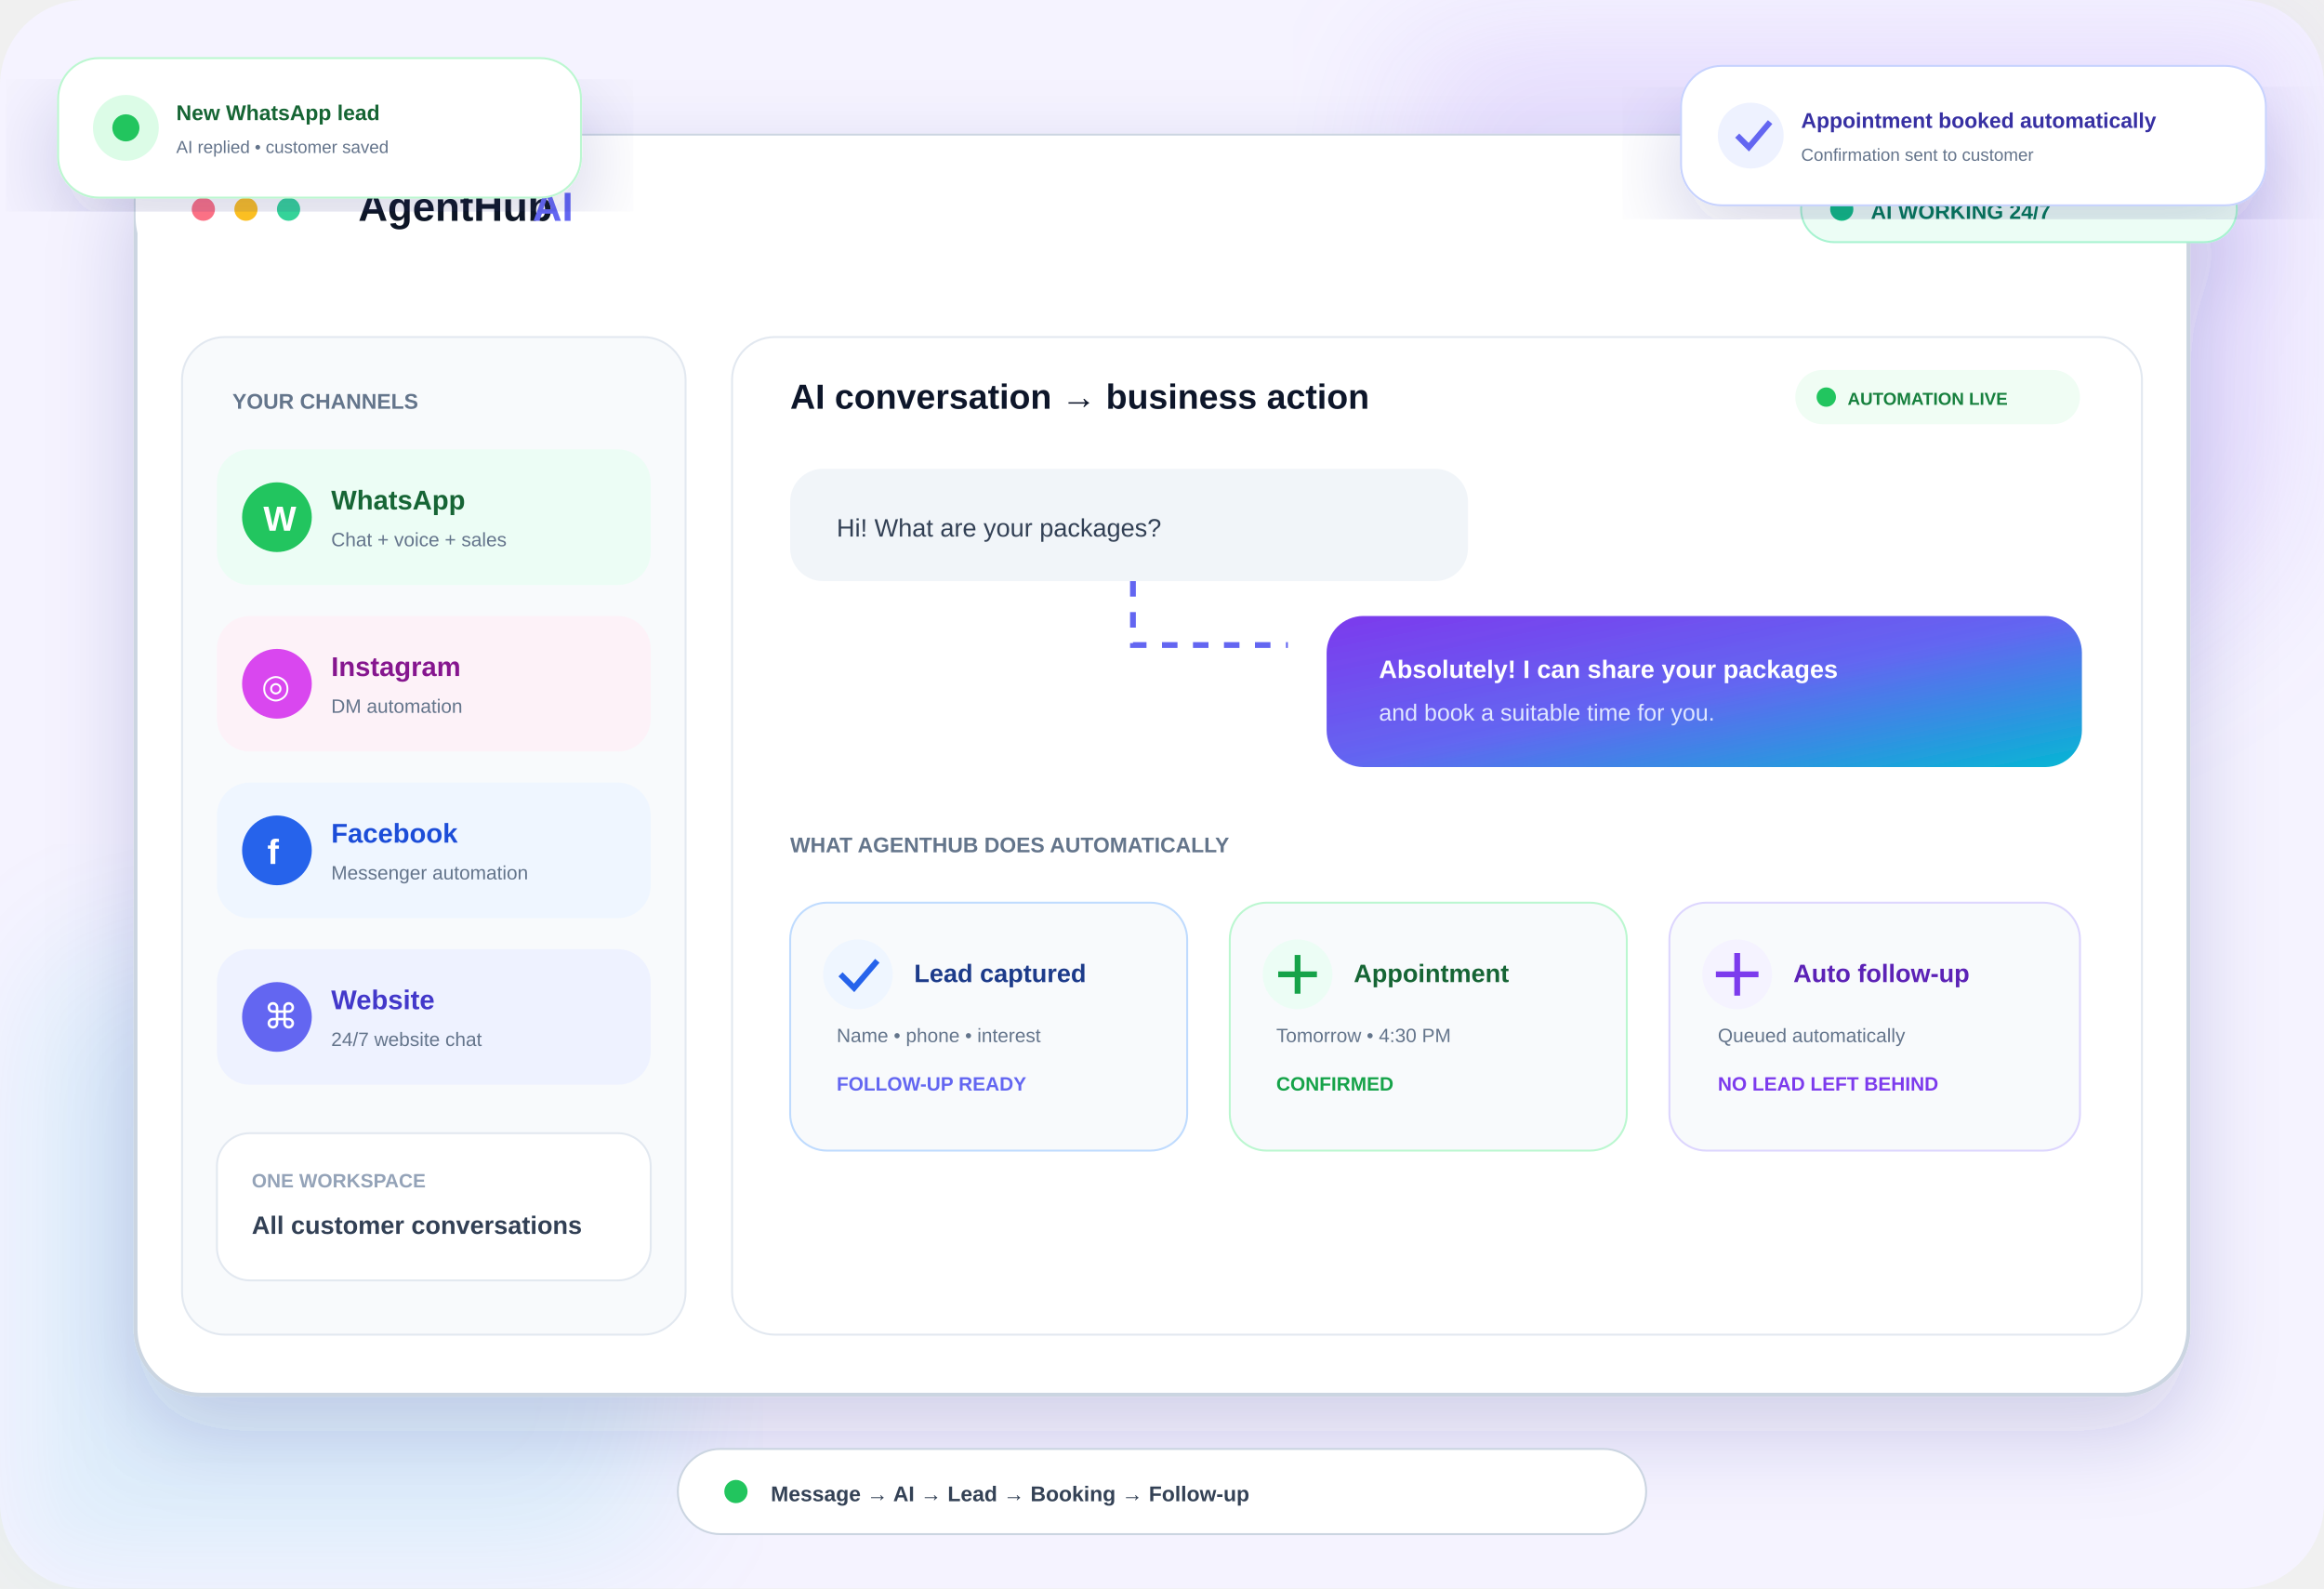
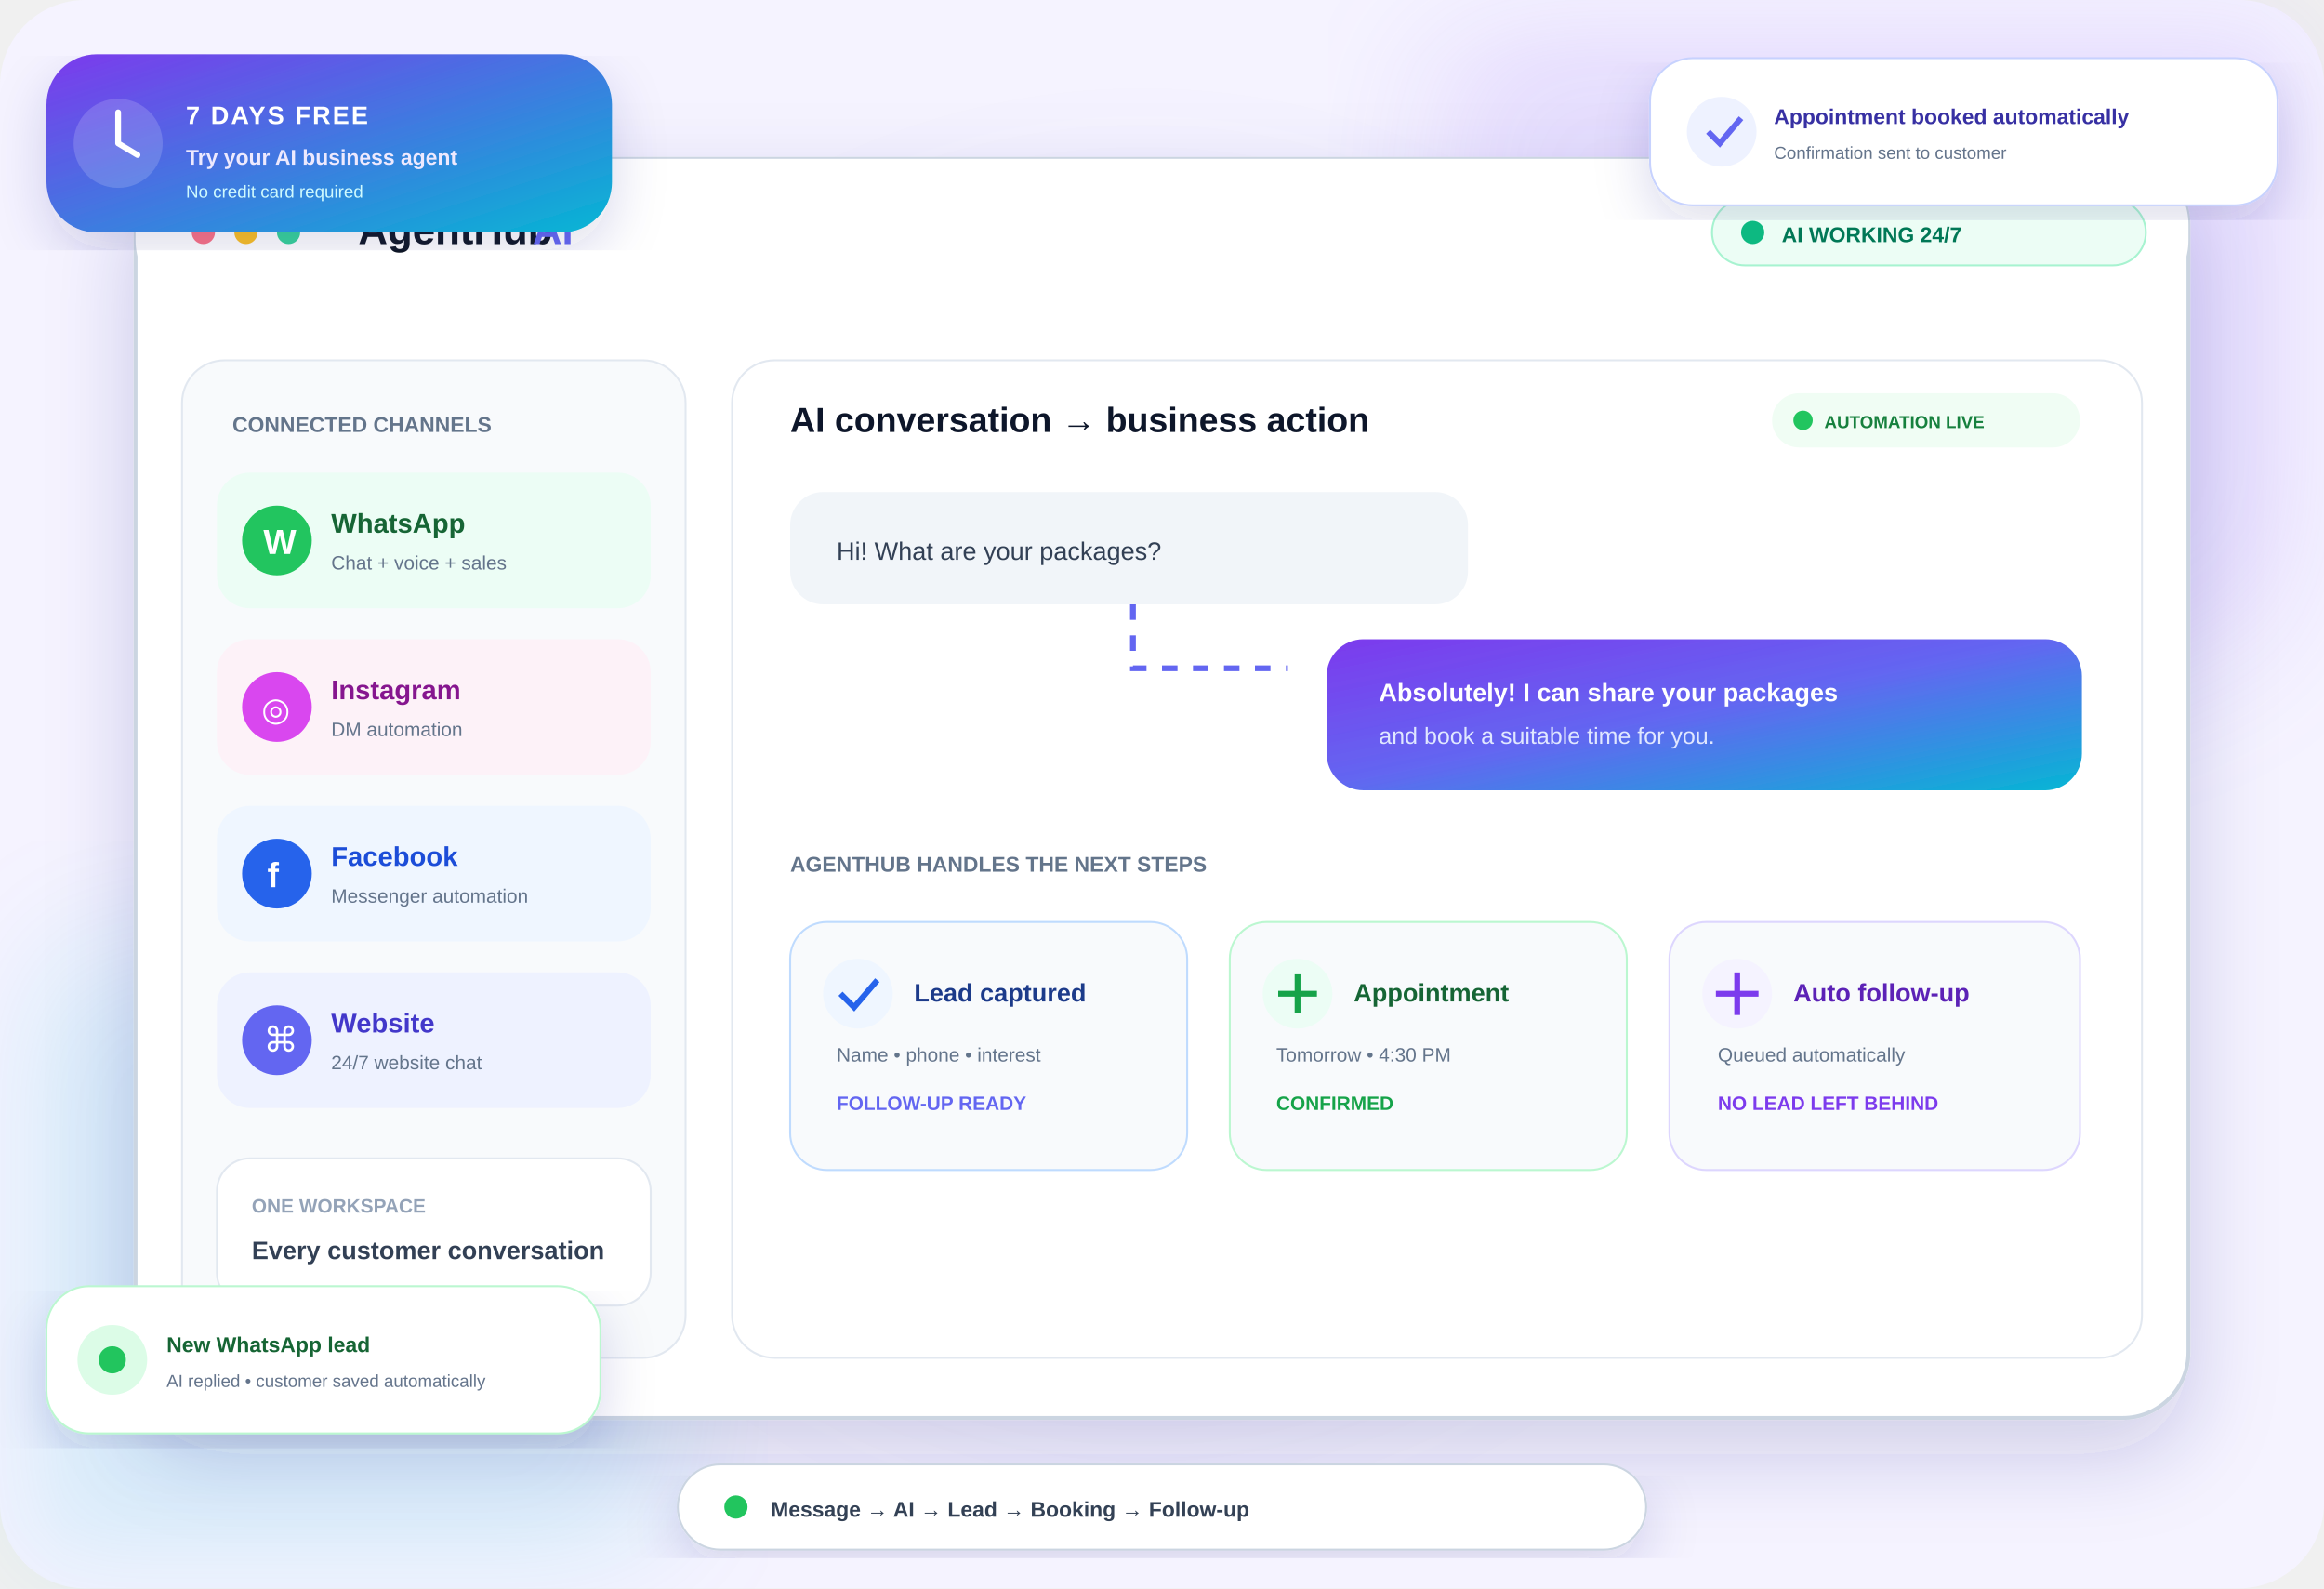
<svg xmlns="http://www.w3.org/2000/svg" viewBox="0 0 1200 820" fill="none">
  <defs>
    <linearGradient id="bg" x1="0" y1="0" x2="1200" y2="820">
      <stop stop-color="#f5f3ff" />
-       <stop offset=".5" stop-color="#f8fafc" />
+       <stop offset=".48" stop-color="#f8fafc" />
      <stop offset="1" stop-color="#ecfeff" />
    </linearGradient>
    <linearGradient id="brand" x1="0" y1="0" x2="1" y2="1">
      <stop stop-color="#7c3aed" />
-       <stop offset=".5" stop-color="#6366f1" />
+       <stop offset=".48" stop-color="#6366f1" />
+       <stop offset="1" stop-color="#06b6d4" />
+     </linearGradient>
+     <linearGradient id="trial" x1="0" y1="0" x2="1" y2="1">
+       <stop stop-color="#7c3aed" />
      <stop offset="1" stop-color="#06b6d4" />
    </linearGradient>
    <filter id="shadow">
      <feDropShadow dx="0" dy="18" stdDeviation="22" flood-color="#312e81" flood-opacity=".18" />
    </filter>
+     <filter id="soft">
+       <feDropShadow dx="0" dy="10" stdDeviation="14" flood-color="#312e81" flood-opacity=".16" />
+     </filter>
    <filter id="blur">
      <feGaussianBlur stdDeviation="35" />
    </filter>
-     <style>@keyframes float{0%,100%{transform:translateY(0)}50%{transform:translateY(-10px)}}@keyframes pulse{0%,100%{opacity:.4;transform:scale(.9)}50%{opacity:1;transform:scale(1.1)}}@keyframes dash{to{stroke-dashoffset:-70}}@keyframes pop{0%,100%{transform:scale(1)}50%{transform:scale(1.04)}}.float{animation:float 5s ease-in-out infinite}.pulse{animation:pulse 2s ease-in-out infinite;transform-box:fill-box;transform-origin:center}.dash{stroke-dasharray:8 8;animation:dash 1.8s linear infinite}.pop{animation:pop 3s ease-in-out infinite;transform-box:fill-box;transform-origin:center}</style>
+     <style>
+     @keyframes float{0%,100%{transform:translateY(0)}50%{transform:translateY(-10px)}}
+     @keyframes float2{0%,100%{transform:translateY(0) rotate(0deg)}50%{transform:translateY(-7px) rotate(1deg)}}
+     @keyframes pulse{0%,100%{opacity:.45;transform:scale(.9)}50%{opacity:1;transform:scale(1.12)}}
+     @keyframes dash{to{stroke-dashoffset:-70}}
+     @keyframes pop{0%,100%{transform:scale(1)}50%{transform:scale(1.035)}}
+     .float{animation:float 5s ease-in-out infinite}
+     .float2{animation:float2 6s ease-in-out infinite}
+     .pulse{animation:pulse 2s ease-in-out infinite;transform-box:fill-box;transform-origin:center}
+     .dash{stroke-dasharray:8 8;animation:dash 1.8s linear infinite}
+     .pop{animation:pop 3s ease-in-out infinite;transform-box:fill-box;transform-origin:center}
+   </style>
  </defs>
  <rect width="1200" height="820" rx="44" fill="url(#bg)" />
-   <circle cx="980" cy="110" r="260" fill="#8b5cf6" opacity=".13" filter="url(#blur)" />
-   <circle cx="130" cy="700" r="220" fill="#06b6d4" opacity=".1" filter="url(#blur)" />
+   <circle cx="1010" cy="100" r="270" fill="#8b5cf6" opacity=".15" filter="url(#blur)" />
+   <circle cx="120" cy="710" r="230" fill="#06b6d4" opacity=".12" filter="url(#blur)" />
+   <circle cx="590" cy="420" r="320" fill="#6366f1" opacity=".045" filter="url(#blur)" />
  <g class="float" filter="url(#shadow)">
-     <rect x="70" y="70" width="1060" height="650" rx="34" fill="white" stroke="#cbd5e1" stroke-width="2" />
-     <rect x="70" y="70" width="1060" height="76" rx="34" fill="white" />
-     <circle cx="105" cy="108" r="6" fill="#fb7185" />
-     <circle cx="127" cy="108" r="6" fill="#fbbf24" />
-     <circle cx="149" cy="108" r="6" fill="#34d399" />
-     <text x="185" y="114" fill="#111827" font-family="Arial" font-size="21" font-weight="700">AgentHub</text>
-     <text x="275" y="114" fill="#6366f1" font-family="Arial" font-size="21" font-weight="700">AI</text>
-     <rect x="930" y="91" width="225" height="34" rx="17" fill="#ecfdf5" stroke="#a7f3d0" />
-     <circle cx="951" cy="108" r="6" fill="#10b981" class="pulse" />
-     <text x="966" y="113" fill="#047857" font-family="Arial" font-size="11" font-weight="700">AI WORKING 24/7</text>
-     <rect x="94" y="174" width="260" height="515" rx="22" fill="#f8fafc" stroke="#e2e8f0" />
-     <text x="120" y="211" fill="#64748b" font-family="Arial" font-size="11" font-weight="700">YOUR CHANNELS</text>
+     <rect x="70" y="82" width="1060" height="650" rx="34" fill="white" stroke="#cbd5e1" stroke-width="2" />
+     <rect x="70" y="82" width="1060" height="76" rx="34" fill="white" />
+     <circle cx="105" cy="120" r="6" fill="#fb7185" />
+     <circle cx="127" cy="120" r="6" fill="#fbbf24" />
+     <circle cx="149" cy="120" r="6" fill="#34d399" />
+     <text x="185" y="126" fill="#111827" font-family="Arial" font-size="21" font-weight="700">AgentHub</text>
+     <text x="275" y="126" fill="#6366f1" font-family="Arial" font-size="21" font-weight="700">AI</text>
+     <rect x="884" y="103" width="224" height="34" rx="17" fill="#ecfdf5" stroke="#a7f3d0" />
+     <circle cx="905" cy="120" r="6" fill="#10b981" class="pulse" />
+     <text x="920" y="125" fill="#047857" font-family="Arial" font-size="11" font-weight="700">AI WORKING 24/7</text>
+     <rect x="94" y="186" width="260" height="515" rx="22" fill="#f8fafc" stroke="#e2e8f0" />
+     <text x="120" y="223" fill="#64748b" font-family="Arial" font-size="11" font-weight="700">CONNECTED CHANNELS</text>
    <g class="pop">
-       <rect x="112" y="232" width="224" height="70" rx="17" fill="#ecfdf5" />
-       <circle cx="143" cy="267" r="18" fill="#22c55e" />
-       <text x="136" y="274" fill="white" font-family="Arial" font-size="18" font-weight="700">W</text>
-       <text x="171" y="263" fill="#166534" font-family="Arial" font-size="14" font-weight="700">WhatsApp</text>
-       <text x="171" y="282" fill="#64748b" font-family="Arial" font-size="10">Chat + voice + sales</text>
+       <rect x="112" y="244" width="224" height="70" rx="17" fill="#ecfdf5" />
+       <circle cx="143" cy="279" r="18" fill="#22c55e" />
+       <text x="136" y="286" fill="white" font-family="Arial" font-size="18" font-weight="700">W</text>
+       <text x="171" y="275" fill="#166534" font-family="Arial" font-size="14" font-weight="700">WhatsApp</text>
+       <text x="171" y="294" fill="#64748b" font-family="Arial" font-size="10">Chat + voice + sales</text>
    </g>
-     <rect x="112" y="318" width="224" height="70" rx="17" fill="#fdf2f8" />
-     <circle cx="143" cy="353" r="18" fill="#d946ef" />
-     <text x="135" y="360" fill="white" font-family="Arial" font-size="17" font-weight="700">◎</text>
-     <text x="171" y="349" fill="#86198f" font-family="Arial" font-size="14" font-weight="700">Instagram</text>
-     <text x="171" y="368" fill="#64748b" font-family="Arial" font-size="10">DM automation</text>
-     <rect x="112" y="404" width="224" height="70" rx="17" fill="#eff6ff" />
-     <circle cx="143" cy="439" r="18" fill="#2563eb" />
-     <text x="138" y="446" fill="white" font-family="Arial" font-size="18" font-weight="700">f</text>
-     <text x="171" y="435" fill="#1d4ed8" font-family="Arial" font-size="14" font-weight="700">Facebook</text>
-     <text x="171" y="454" fill="#64748b" font-family="Arial" font-size="10">Messenger automation</text>
-     <rect x="112" y="490" width="224" height="70" rx="17" fill="#eef2ff" />
-     <circle cx="143" cy="525" r="18" fill="#6366f1" />
-     <text x="136" y="531" fill="white" font-family="Arial" font-size="18">⌘</text>
-     <text x="171" y="521" fill="#4338ca" font-family="Arial" font-size="14" font-weight="700">Website</text>
-     <text x="171" y="540" fill="#64748b" font-family="Arial" font-size="10">24/7 website chat</text>
-     <rect x="112" y="585" width="224" height="76" rx="17" fill="white" stroke="#e2e8f0" />
-     <text x="130" y="613" fill="#94a3b8" font-family="Arial" font-size="10" font-weight="700">ONE WORKSPACE</text>
-     <text x="130" y="637" fill="#334155" font-family="Arial" font-size="13" font-weight="700">All customer conversations</text>
-     <rect x="378" y="174" width="728" height="515" rx="22" fill="white" stroke="#e2e8f0" />
-     <text x="408" y="211" fill="#0f172a" font-family="Arial" font-size="18" font-weight="700">AI conversation → business action</text>
-     <rect x="927" y="191" width="147" height="28" rx="14" fill="#f0fdf4" />
-     <circle cx="943" cy="205" r="5" fill="#22c55e" class="pulse" />
-     <text x="954" y="209" fill="#15803d" font-family="Arial" font-size="9" font-weight="700">AUTOMATION LIVE</text>
-     <rect x="408" y="242" width="350" height="58" rx="17" fill="#f1f5f9" />
-     <text x="432" y="277" fill="#334155" font-family="Arial" font-size="13">Hi! What are your packages?</text>
-     <rect x="685" y="318" width="390" height="78" rx="19" fill="url(#brand)" />
-     <text x="712" y="350" fill="white" font-family="Arial" font-size="13" font-weight="600">Absolutely! I can share your packages</text>
-     <text x="712" y="372" fill="#e0e7ff" font-family="Arial" font-size="12">and book a suitable time for you.</text>
-     <path d="M585 300V333H665" stroke="#6366f1" stroke-width="3" class="dash" />
-     <text x="408" y="440" fill="#64748b" font-family="Arial" font-size="11" font-weight="700">WHAT AGENTHUB DOES AUTOMATICALLY</text>
+     <rect x="112" y="330" width="224" height="70" rx="17" fill="#fdf2f8" />
+     <circle cx="143" cy="365" r="18" fill="#d946ef" />
+     <text x="135" y="372" fill="white" font-family="Arial" font-size="17" font-weight="700">◎</text>
+     <text x="171" y="361" fill="#86198f" font-family="Arial" font-size="14" font-weight="700">Instagram</text>
+     <text x="171" y="380" fill="#64748b" font-family="Arial" font-size="10">DM automation</text>
+     <rect x="112" y="416" width="224" height="70" rx="17" fill="#eff6ff" />
+     <circle cx="143" cy="451" r="18" fill="#2563eb" />
+     <text x="138" y="458" fill="white" font-family="Arial" font-size="18" font-weight="700">f</text>
+     <text x="171" y="447" fill="#1d4ed8" font-family="Arial" font-size="14" font-weight="700">Facebook</text>
+     <text x="171" y="466" fill="#64748b" font-family="Arial" font-size="10">Messenger automation</text>
+     <rect x="112" y="502" width="224" height="70" rx="17" fill="#eef2ff" />
+     <circle cx="143" cy="537" r="18" fill="#6366f1" />
+     <text x="136" y="543" fill="white" font-family="Arial" font-size="18">⌘</text>
+     <text x="171" y="533" fill="#4338ca" font-family="Arial" font-size="14" font-weight="700">Website</text>
+     <text x="171" y="552" fill="#64748b" font-family="Arial" font-size="10">24/7 website chat</text>
+     <rect x="112" y="598" width="224" height="76" rx="17" fill="white" stroke="#e2e8f0" />
+     <text x="130" y="626" fill="#94a3b8" font-family="Arial" font-size="10" font-weight="700">ONE WORKSPACE</text>
+     <text x="130" y="650" fill="#334155" font-family="Arial" font-size="13" font-weight="700">Every customer conversation</text>
+     <rect x="378" y="186" width="728" height="515" rx="22" fill="white" stroke="#e2e8f0" />
+     <text x="408" y="223" fill="#0f172a" font-family="Arial" font-size="18" font-weight="700">AI conversation → business action</text>
+     <rect x="915" y="203" width="159" height="28" rx="14" fill="#f0fdf4" />
+     <circle cx="931" cy="217" r="5" fill="#22c55e" class="pulse" />
+     <text x="942" y="221" fill="#15803d" font-family="Arial" font-size="9" font-weight="700">AUTOMATION LIVE</text>
+     <rect x="408" y="254" width="350" height="58" rx="17" fill="#f1f5f9" />
+     <text x="432" y="289" fill="#334155" font-family="Arial" font-size="13">Hi! What are your packages?</text>
+     <rect x="685" y="330" width="390" height="78" rx="19" fill="url(#brand)" />
+     <text x="712" y="362" fill="white" font-family="Arial" font-size="13" font-weight="600">Absolutely! I can share your packages</text>
+     <text x="712" y="384" fill="#e0e7ff" font-family="Arial" font-size="12">and book a suitable time for you.</text>
+     <path d="M585 312V345H665" stroke="#6366f1" stroke-width="3" class="dash" />
+     <text x="408" y="450" fill="#64748b" font-family="Arial" font-size="11" font-weight="700">AGENTHUB HANDLES THE NEXT STEPS</text>
    <g class="pop">
-       <rect x="408" y="466" width="205" height="128" rx="19" fill="#f8fafc" stroke="#bfdbfe" />
-       <circle cx="443" cy="503" r="18" fill="#eff6ff" />
-       <path d="M434 503l7 7 12-14" stroke="#2563eb" stroke-width="3" fill="none" />
-       <text x="472" y="507" fill="#1e3a8a" font-family="Arial" font-size="13" font-weight="700">Lead captured</text>
-       <text x="432" y="538" fill="#64748b" font-family="Arial" font-size="10">Name • phone • interest</text>
-       <text x="432" y="563" fill="#6366f1" font-family="Arial" font-size="10" font-weight="700">FOLLOW-UP READY</text>
+       <rect x="408" y="476" width="205" height="128" rx="19" fill="#f8fafc" stroke="#bfdbfe" />
+       <circle cx="443" cy="513" r="18" fill="#eff6ff" />
+       <path d="M434 513l7 7 12-14" stroke="#2563eb" stroke-width="3" fill="none" />
+       <text x="472" y="517" fill="#1e3a8a" font-family="Arial" font-size="13" font-weight="700">Lead captured</text>
+       <text x="432" y="548" fill="#64748b" font-family="Arial" font-size="10">Name • phone • interest</text>
+       <text x="432" y="573" fill="#6366f1" font-family="Arial" font-size="10" font-weight="700">FOLLOW-UP READY</text>
    </g>
    <g class="pop">
-       <rect x="635" y="466" width="205" height="128" rx="19" fill="#f8fafc" stroke="#bbf7d0" />
-       <circle cx="670" cy="503" r="18" fill="#ecfdf5" />
-       <path d="M660 503h20M670 493v20" stroke="#16a34a" stroke-width="3" />
-       <text x="699" y="507" fill="#166534" font-family="Arial" font-size="13" font-weight="700">Appointment</text>
-       <text x="659" y="538" fill="#64748b" font-family="Arial" font-size="10">Tomorrow • 4:30 PM</text>
-       <text x="659" y="563" fill="#16a34a" font-family="Arial" font-size="10" font-weight="700">CONFIRMED</text>
+       <rect x="635" y="476" width="205" height="128" rx="19" fill="#f8fafc" stroke="#bbf7d0" />
+       <circle cx="670" cy="513" r="18" fill="#ecfdf5" />
+       <path d="M660 513h20M670 503v20" stroke="#16a34a" stroke-width="3" />
+       <text x="699" y="517" fill="#166534" font-family="Arial" font-size="13" font-weight="700">Appointment</text>
+       <text x="659" y="548" fill="#64748b" font-family="Arial" font-size="10">Tomorrow • 4:30 PM</text>
+       <text x="659" y="573" fill="#16a34a" font-family="Arial" font-size="10" font-weight="700">CONFIRMED</text>
    </g>
    <g class="pop">
-       <rect x="862" y="466" width="212" height="128" rx="19" fill="#f8fafc" stroke="#ddd6fe" />
-       <circle cx="897" cy="503" r="18" fill="#f5f3ff" />
-       <path d="M886 503h22M897 492v22" stroke="#7c3aed" stroke-width="3" />
-       <text x="926" y="507" fill="#5b21b6" font-family="Arial" font-size="13" font-weight="700">Auto follow-up</text>
-       <text x="887" y="538" fill="#64748b" font-family="Arial" font-size="10">Queued automatically</text>
-       <text x="887" y="563" fill="#7c3aed" font-family="Arial" font-size="10" font-weight="700">NO LEAD LEFT BEHIND</text>
+       <rect x="862" y="476" width="212" height="128" rx="19" fill="#f8fafc" stroke="#ddd6fe" />
+       <circle cx="897" cy="513" r="18" fill="#f5f3ff" />
+       <path d="M886 513h22M897 502v22" stroke="#7c3aed" stroke-width="3" />
+       <text x="926" y="517" fill="#5b21b6" font-family="Arial" font-size="13" font-weight="700">Auto follow-up</text>
+       <text x="887" y="548" fill="#64748b" font-family="Arial" font-size="10">Queued automatically</text>
+       <text x="887" y="573" fill="#7c3aed" font-family="Arial" font-size="10" font-weight="700">NO LEAD LEFT BEHIND</text>
    </g>
  </g>
-   <g class="float">
-     <rect x="30" y="30" width="270" height="72" rx="21" fill="white" stroke="#bbf7d0" filter="url(#shadow)" />
-     <circle cx="65" cy="66" r="17" fill="#dcfce7" />
-     <circle cx="65" cy="66" r="7" fill="#22c55e" class="pulse" />
-     <text x="91" y="62" fill="#166534" font-family="Arial" font-size="11" font-weight="700">New WhatsApp lead</text>
-     <text x="91" y="79" fill="#64748b" font-family="Arial" font-size="9">AI replied • customer saved</text>
+   <g class="float2" filter="url(#soft)">
+     <rect x="24" y="28" width="292" height="92" rx="26" fill="url(#trial)" />
+     <circle cx="61" cy="74" r="23" fill="white" opacity=".16" />
+     <path d="M61 58v16l10 6" stroke="white" stroke-width="3" stroke-linecap="round" stroke-linejoin="round" />
+     <text x="96" y="64" fill="white" font-family="Arial" font-size="13" font-weight="700" letter-spacing="1">7 DAYS FREE</text>
+     <text x="96" y="85" fill="#ede9fe" font-family="Arial" font-size="11" font-weight="600">Try your AI business agent</text>
+     <text x="96" y="102" fill="#cffafe" font-family="Arial" font-size="9">No credit card required</text>
  </g>
  <g class="float">
-     <rect x="868" y="34" width="302" height="72" rx="21" fill="white" stroke="#c7d2fe" filter="url(#shadow)" />
-     <circle cx="904" cy="70" r="17" fill="#eef2ff" />
-     <path d="M897 70l6 6 11-13" stroke="#6366f1" stroke-width="3" />
-     <text x="930" y="66" fill="#3730a3" font-family="Arial" font-size="11" font-weight="700">Appointment booked automatically</text>
-     <text x="930" y="83" fill="#64748b" font-family="Arial" font-size="9">Confirmation sent to customer</text>
+     <rect x="24" y="664" width="286" height="76" rx="22" fill="white" stroke="#bbf7d0" filter="url(#soft)" />
+     <circle cx="58" cy="702" r="18" fill="#dcfce7" />
+     <circle cx="58" cy="702" r="7" fill="#22c55e" class="pulse" />
+     <text x="86" y="698" fill="#166534" font-family="Arial" font-size="11" font-weight="700">New WhatsApp lead</text>
+     <text x="86" y="716" fill="#64748b" font-family="Arial" font-size="9">AI replied • customer saved automatically</text>
  </g>
-   <rect x="350" y="748" width="500" height="44" rx="22" fill="white" stroke="#cbd5e1" />
-   <circle cx="380" cy="770" r="6" fill="#22c55e" class="pulse" />
-   <text x="398" y="775" fill="#334155" font-family="Arial" font-size="11" font-weight="700">Message → AI → Lead → Booking → Follow-up</text>
+   <g class="float2">
+     <rect x="852" y="30" width="324" height="76" rx="22" fill="white" stroke="#c7d2fe" filter="url(#soft)" />
+     <circle cx="889" cy="68" r="18" fill="#eef2ff" />
+     <path d="M882 68l6 6 11-13" stroke="#6366f1" stroke-width="3" />
+     <text x="916" y="64" fill="#3730a3" font-family="Arial" font-size="11" font-weight="700">Appointment booked automatically</text>
+     <text x="916" y="82" fill="#64748b" font-family="Arial" font-size="9">Confirmation sent to customer</text>
+   </g>
+   <rect x="350" y="756" width="500" height="44" rx="22" fill="white" stroke="#cbd5e1" filter="url(#soft)" />
+   <circle cx="380" cy="778" r="6" fill="#22c55e" class="pulse" />
+   <text x="398" y="783" fill="#334155" font-family="Arial" font-size="11" font-weight="700">Message → AI → Lead → Booking → Follow-up</text>
</svg>
